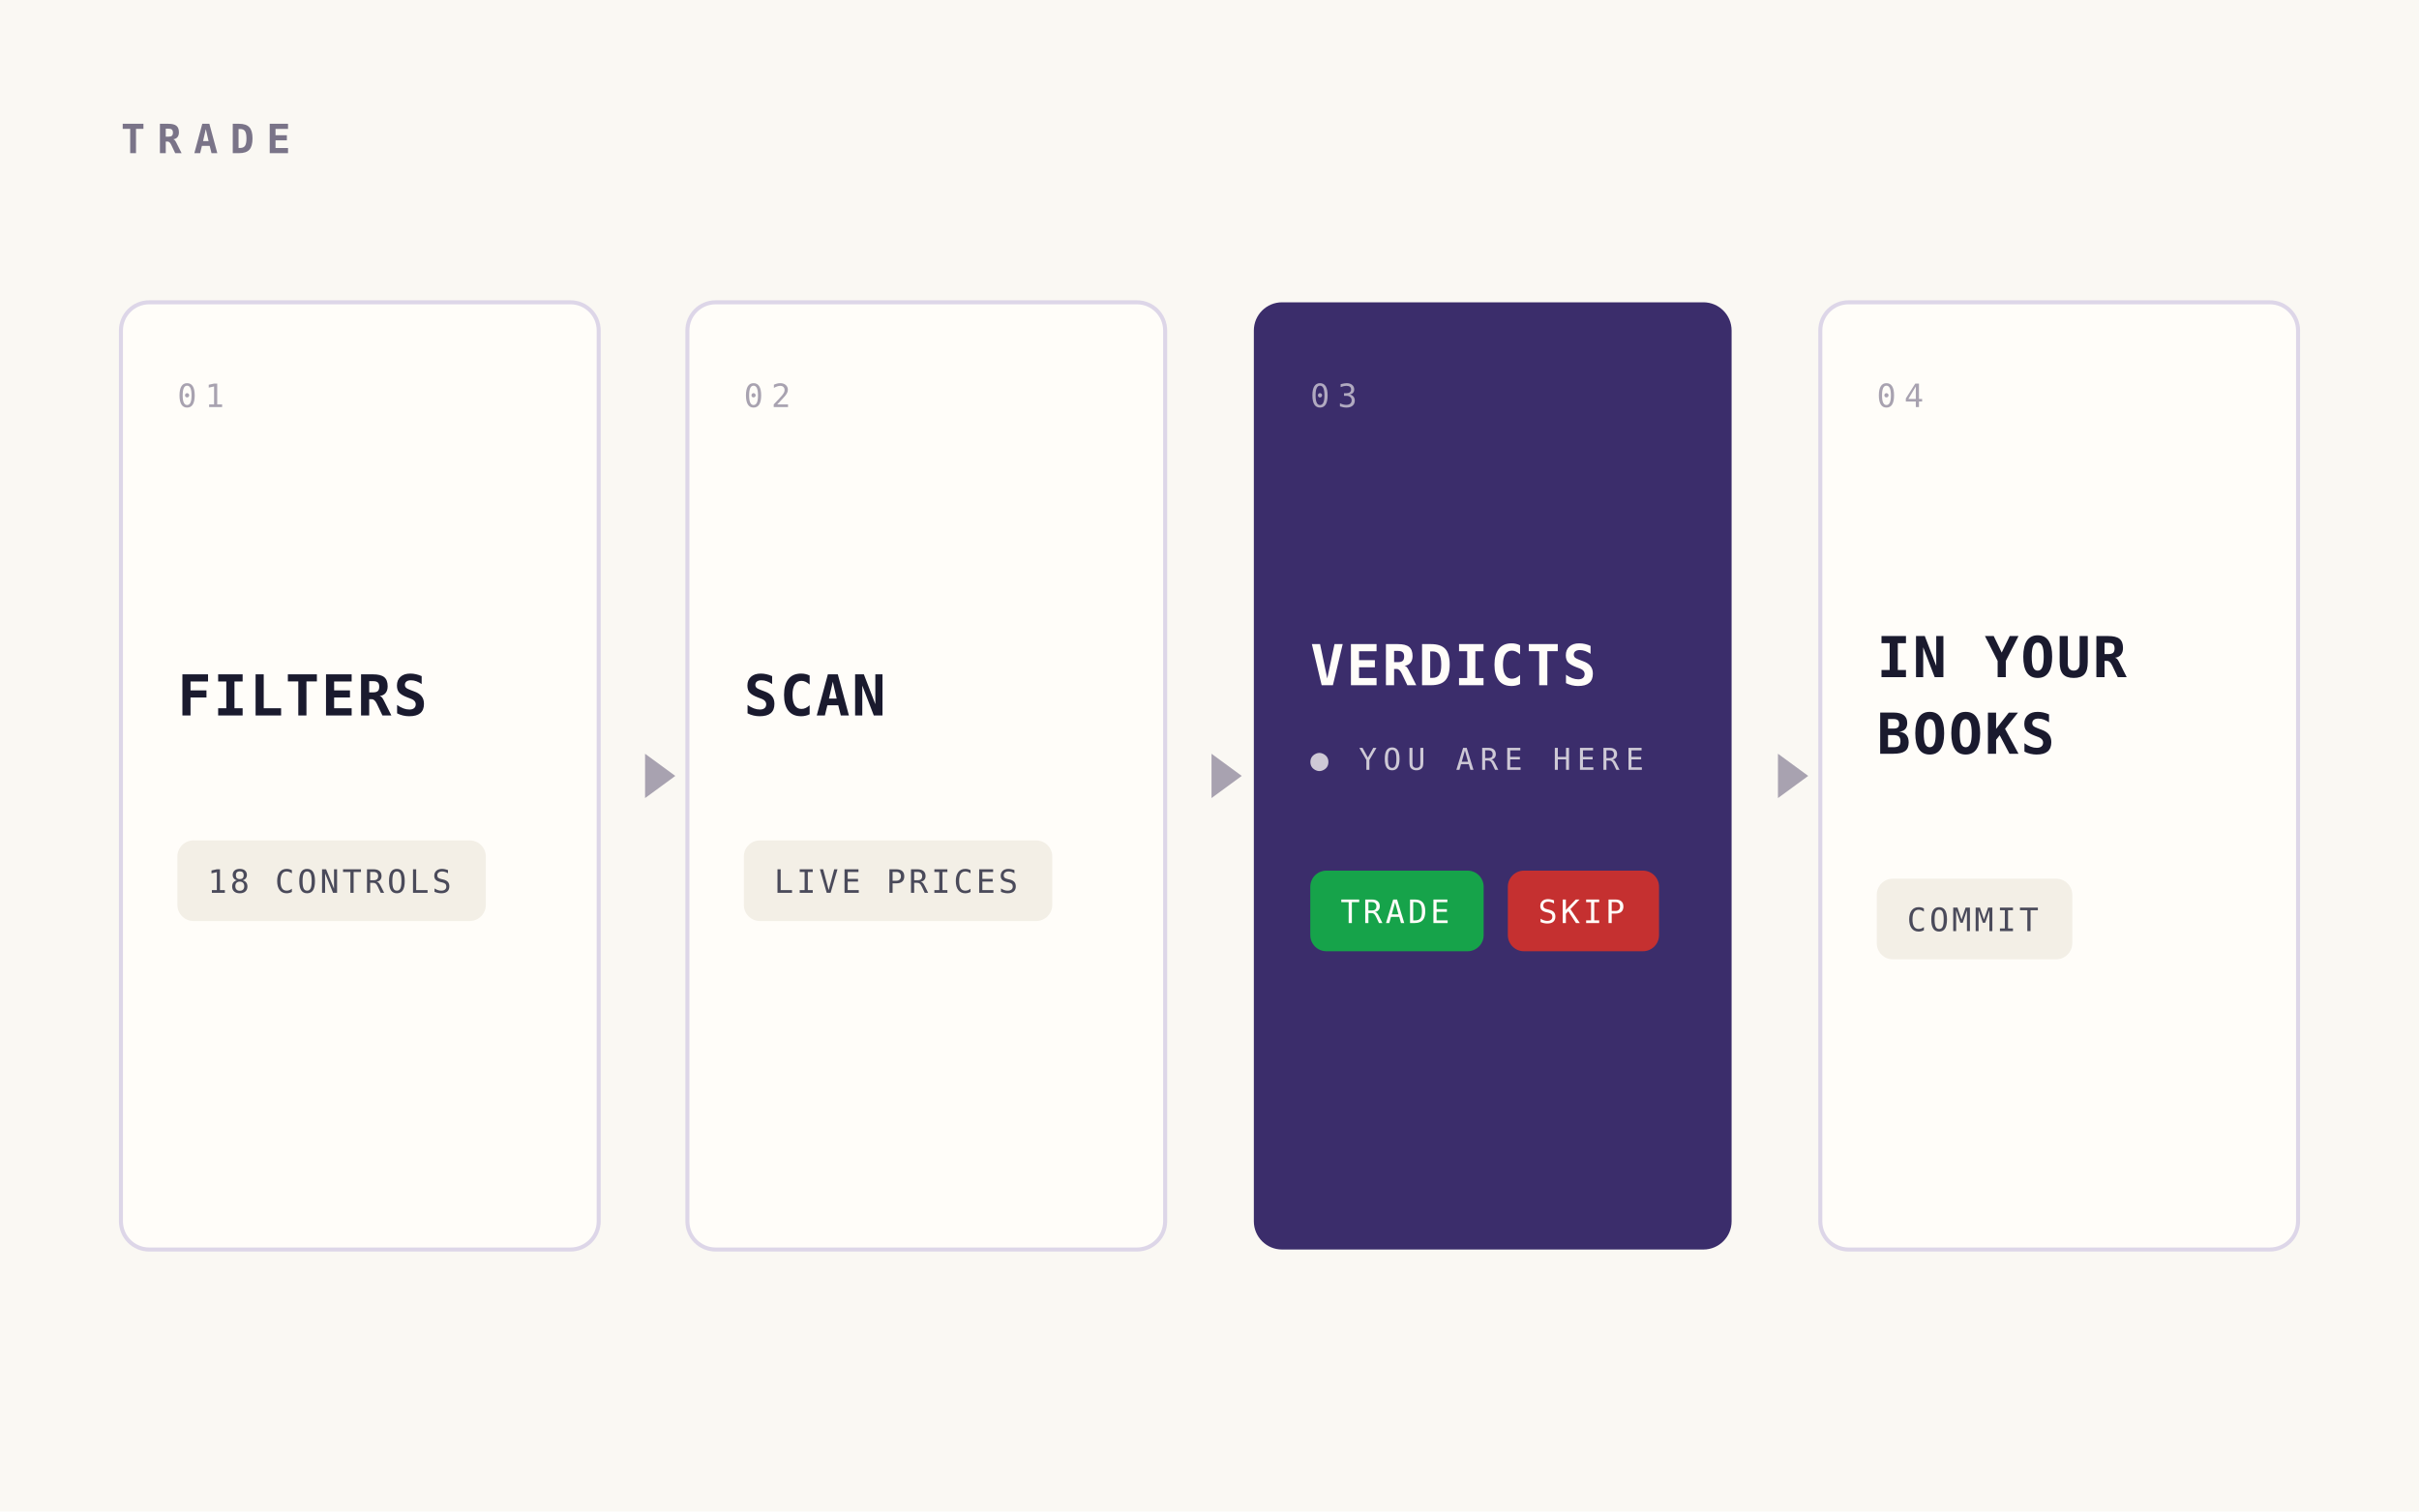
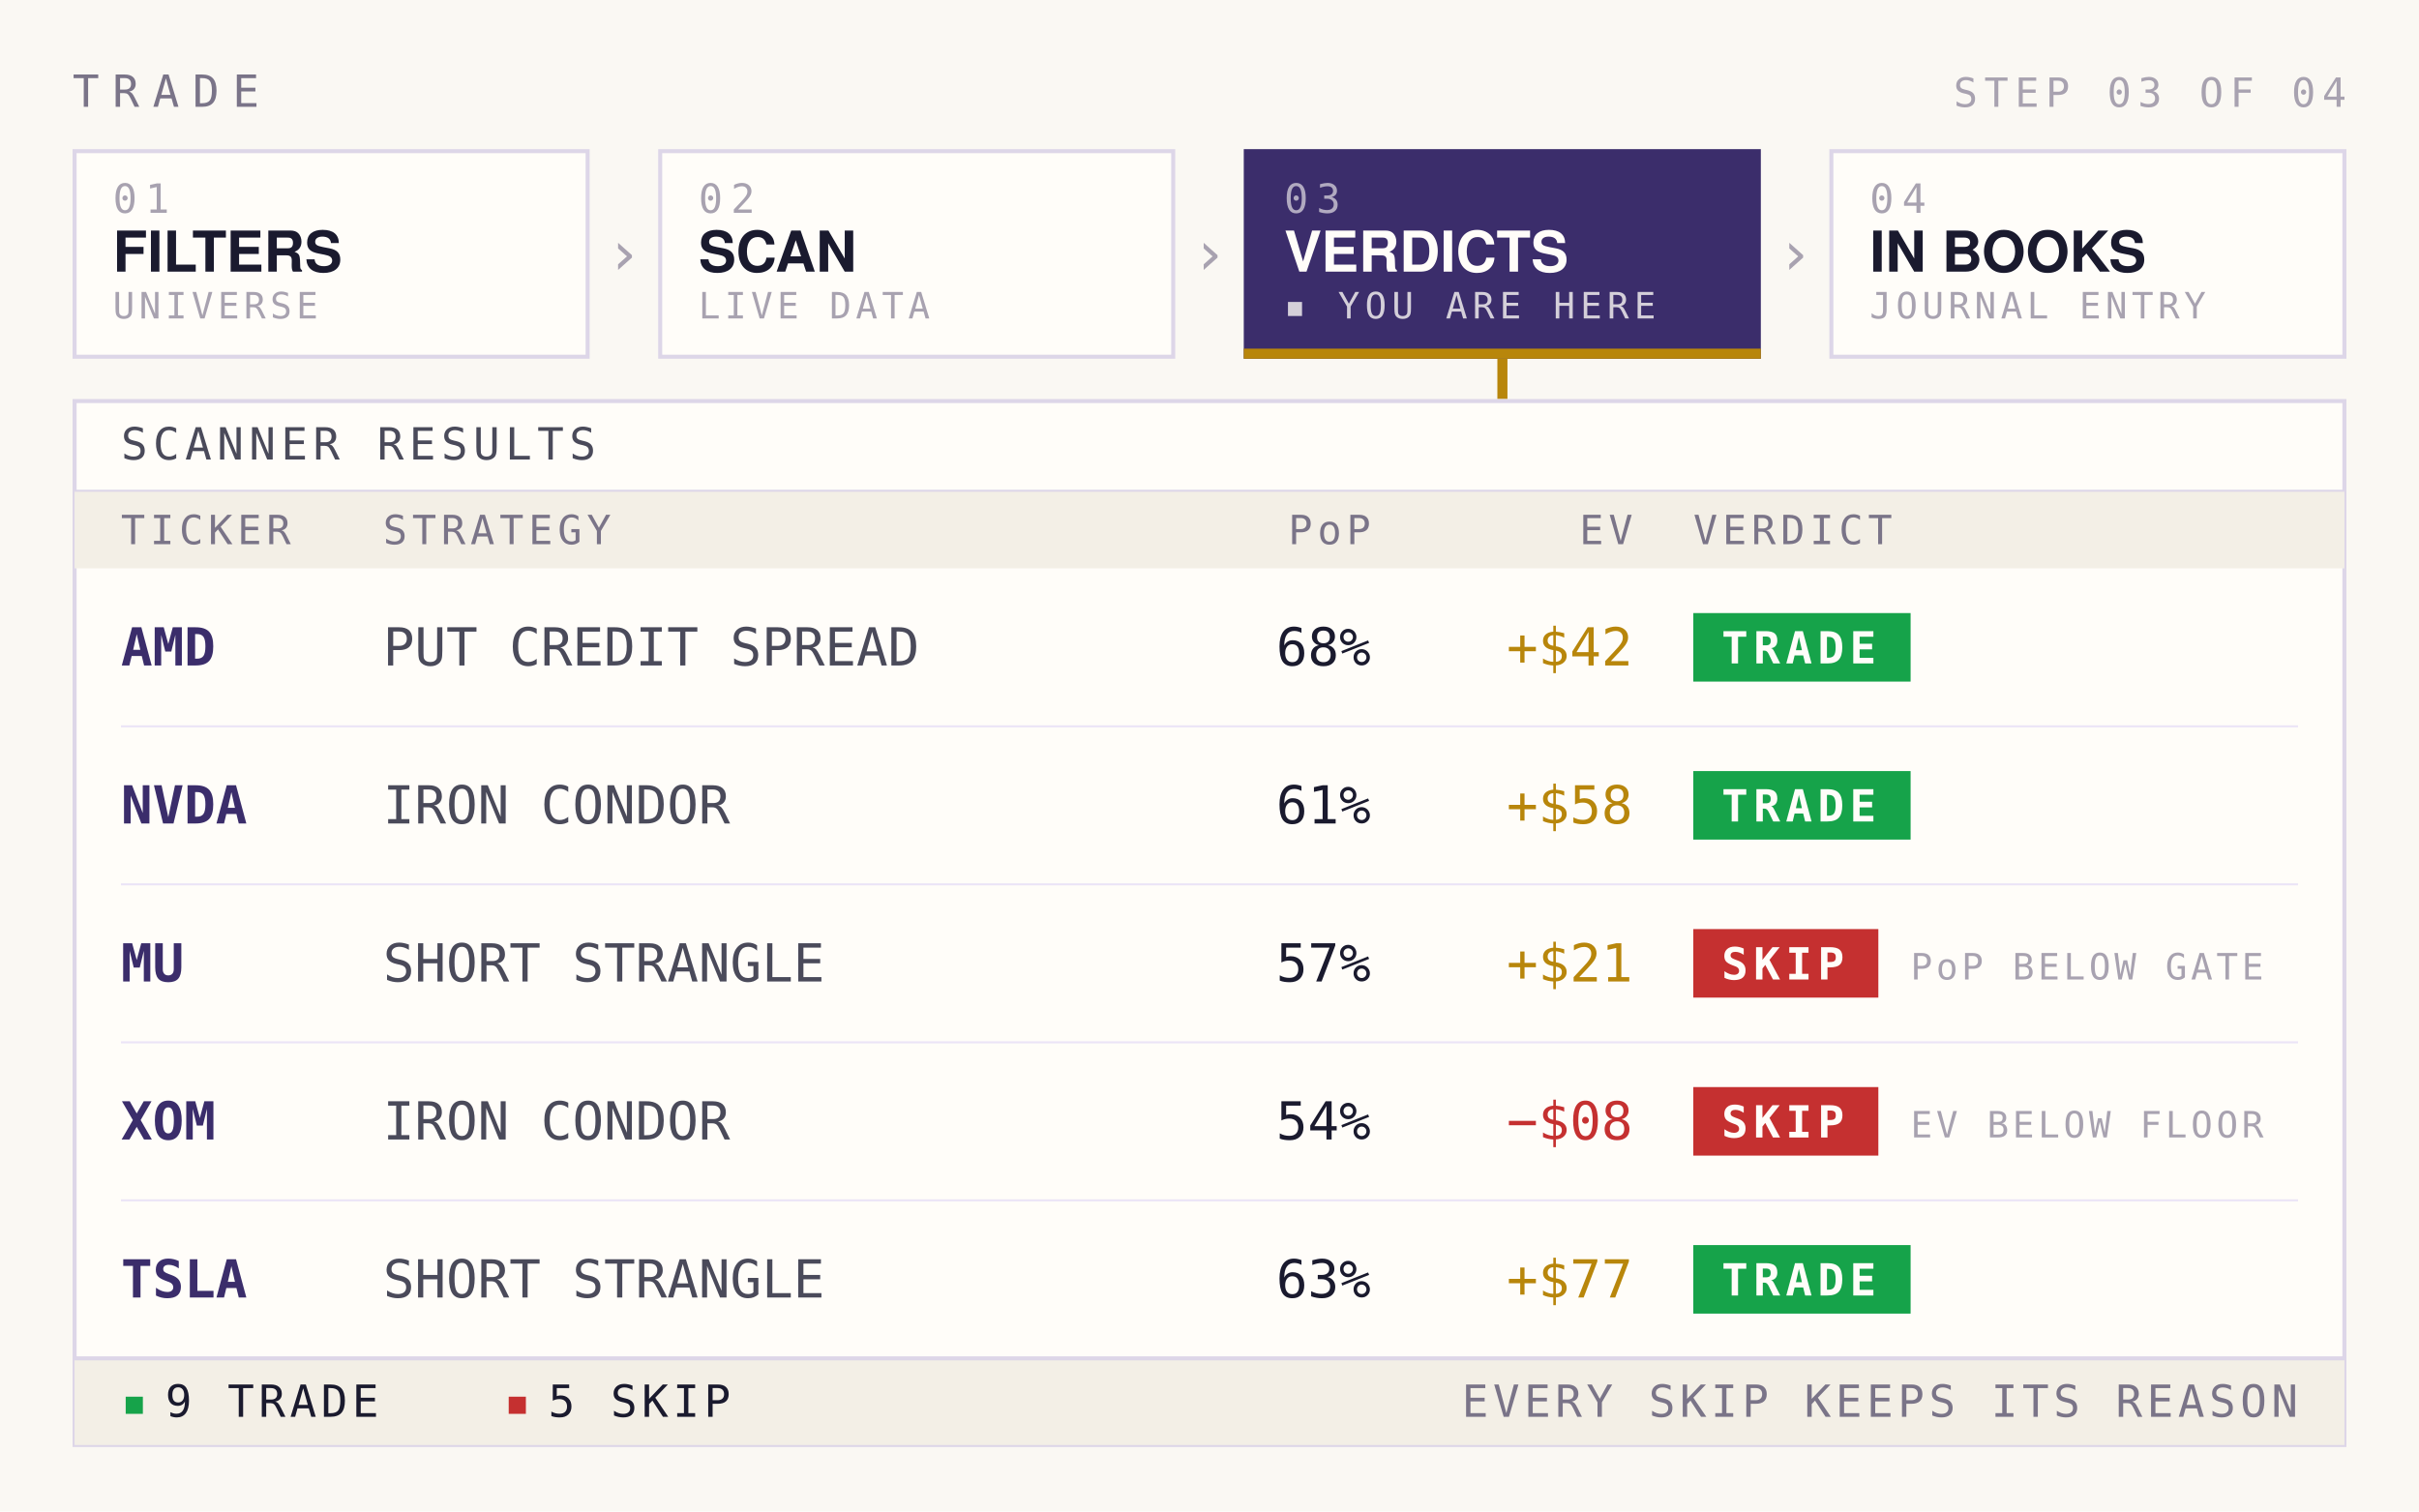
- <svg xmlns="http://www.w3.org/2000/svg" viewBox="0 0 1200 750" font-family="ui-monospace, SFMono-Regular, Menlo, monospace">
-   <rect width="1200" height="750" fill="#FAF8F3" />
-   <text x="60" y="76" font-size="20" font-weight="600" letter-spacing="6" fill="#7a7488">TRADE</text>
-   <rect x="60" y="150" width="237" height="470" rx="14" fill="#FFFDF9" stroke="#DDD6E8" stroke-width="2" />
-   <text x="88" y="202" font-size="16" letter-spacing="4" fill="#a8a2b0">01</text>
-   <text x="88" y="355" font-size="28" font-weight="700" letter-spacing="1" fill="#1a1a2e">FILTERS</text>
-   <rect x="88" y="417" width="153" height="40" rx="8" fill="#F3EFE6" />
-   <text x="103" y="443" font-family="ui-monospace, SFMono-Regular, Menlo, monospace" font-size="16" letter-spacing="1.5" fill="#4a4a5a">18 CONTROLS</text>
-   <path d="M 320 374 L 335 385 L 320 396 Z" fill="#a8a2b0" />
-   <rect x="341" y="150" width="237" height="470" rx="14" fill="#FFFDF9" stroke="#DDD6E8" stroke-width="2" />
-   <text x="369" y="202" font-size="16" letter-spacing="4" fill="#a8a2b0">02</text>
-   <text x="369" y="355" font-size="28" font-weight="700" letter-spacing="1" fill="#1a1a2e">SCAN</text>
-   <rect x="369" y="417" width="153" height="40" rx="8" fill="#F3EFE6" />
-   <text x="384" y="443" font-family="ui-monospace, SFMono-Regular, Menlo, monospace" font-size="16" letter-spacing="1.5" fill="#4a4a5a">LIVE PRICES</text>
-   <path d="M 601 374 L 616 385 L 601 396 Z" fill="#a8a2b0" />
-   <rect x="622" y="150" width="237" height="470" rx="14" fill="#3b2d6b" />
-   <text x="650" y="202" font-size="16" letter-spacing="4" fill="#FFFDF9" opacity="0.6">03</text>
-   <text x="650" y="340" font-size="28" font-weight="700" letter-spacing="1" fill="#FFFDF9">VERDICTS</text>
-   <text x="650" y="382" font-size="15" letter-spacing="3" fill="#FFFDF9" opacity="0.75">● YOU ARE HERE</text>
-   <rect x="650" y="432" width="86" height="40" rx="8" fill="#16a34a" />
-   <text x="665" y="458" font-family="ui-monospace, SFMono-Regular, Menlo, monospace" font-size="16" letter-spacing="1.5" fill="#FFFDF9">TRADE</text>
-   <rect x="748" y="432" width="75" height="40" rx="8" fill="#c53030" />
-   <text x="763" y="458" font-family="ui-monospace, SFMono-Regular, Menlo, monospace" font-size="16" letter-spacing="1.5" fill="#FFFDF9">SKIP</text>
-   <path d="M 882 374 L 897 385 L 882 396 Z" fill="#a8a2b0" />
-   <rect x="903" y="150" width="237" height="470" rx="14" fill="#FFFDF9" stroke="#DDD6E8" stroke-width="2" />
-   <text x="931" y="202" font-size="16" letter-spacing="4" fill="#a8a2b0">04</text>
-   <text x="931" y="336" font-size="28" font-weight="700" letter-spacing="1" fill="#1a1a2e">IN YOUR</text>
-   <text x="931" y="374" font-size="28" font-weight="700" letter-spacing="1" fill="#1a1a2e">BOOKS</text>
-   <rect x="931" y="436" width="97" height="40" rx="8" fill="#F3EFE6" />
-   <text x="946" y="462" font-family="ui-monospace, SFMono-Regular, Menlo, monospace" font-size="16" letter-spacing="1.5" fill="#4a4a5a">COMMIT</text>
+ <svg xmlns="http://www.w3.org/2000/svg" viewBox="0 0 1200 750">
+   <rect x="0.0" y="0.0" width="1200.0" height="750.0" fill="#FAF8F3" />
+   <text id="t1" x="36.0" y="53.0" font-family="'IBM Plex Mono', monospace" font-size="22" fill="#7a7488" font-weight="500" letter-spacing="6.60">TRADE</text>
+   <text id="t2" x="1164.0" y="53.0" font-family="'IBM Plex Mono', monospace" font-size="20" fill="#a8a2b0" letter-spacing="3.20" text-anchor="end">STEP 03 OF 04</text>
+   <rect x="37.0" y="75.0" width="254.5" height="102.0" fill="#FFFDF9" stroke="#DDD6E8" stroke-width="2" />
+   <text id="t3" x="56.0" y="105.6" font-family="'IBM Plex Mono', monospace" font-size="20" fill="#a8a2b0" letter-spacing="4.00">01</text>
+   <text id="t4" x="56.0" y="134.8" font-family="'Helvetica Neue', Helvetica, Arial, sans-serif" font-size="28" fill="#1a1a2e" font-weight="600">FILTERS</text>
+   <text id="t5" x="56.0" y="158.0" font-family="'IBM Plex Mono', monospace" font-size="18" fill="#a8a2b0" letter-spacing="2.16">UNIVERSE</text>
+   <text id="t6" x="309.5" y="136.0" font-family="'IBM Plex Mono', monospace" font-size="30" fill="#a8a2b0" text-anchor="middle">›</text>
+   <rect x="327.5" y="75.0" width="254.5" height="102.0" fill="#FFFDF9" stroke="#DDD6E8" stroke-width="2" />
+   <text id="t7" x="346.5" y="105.6" font-family="'IBM Plex Mono', monospace" font-size="20" fill="#a8a2b0" letter-spacing="4.00">02</text>
+   <text id="t8" x="346.5" y="134.8" font-family="'Helvetica Neue', Helvetica, Arial, sans-serif" font-size="28" fill="#1a1a2e" font-weight="600">SCAN</text>
+   <text id="t9" x="346.5" y="158.0" font-family="'IBM Plex Mono', monospace" font-size="18" fill="#a8a2b0" letter-spacing="2.16">LIVE DATA</text>
+   <text id="t10" x="600.0" y="136.0" font-family="'IBM Plex Mono', monospace" font-size="30" fill="#a8a2b0" text-anchor="middle">›</text>
+   <rect x="617.0" y="74.0" width="256.5" height="104.0" fill="#3b2d6b" />
+   <rect x="617.0" y="173.0" width="256.5" height="5.0" fill="#B8860B" />
+   <text id="t11" x="637.0" y="105.6" font-family="'IBM Plex Mono', monospace" font-size="20" fill="#FFFDF9" letter-spacing="4.00" opacity="0.6">03</text>
+   <text id="t12" x="637.0" y="134.8" font-family="'Helvetica Neue', Helvetica, Arial, sans-serif" font-size="28" fill="#FFFDF9" font-weight="600">VERDICTS</text>
+   <text id="t13" x="637.0" y="158.0" font-family="'IBM Plex Mono', monospace" font-size="18" fill="#FFFDF9" letter-spacing="2.52" opacity="0.78">▪ YOU ARE HERE</text>
+   <text id="t14" x="890.5" y="136.0" font-family="'IBM Plex Mono', monospace" font-size="30" fill="#a8a2b0" text-anchor="middle">›</text>
+   <rect x="908.5" y="75.0" width="254.5" height="102.0" fill="#FFFDF9" stroke="#DDD6E8" stroke-width="2" />
+   <text id="t15" x="927.5" y="105.6" font-family="'IBM Plex Mono', monospace" font-size="20" fill="#a8a2b0" letter-spacing="4.00">04</text>
+   <text id="t16" x="927.5" y="134.8" font-family="'Helvetica Neue', Helvetica, Arial, sans-serif" font-size="28" fill="#1a1a2e" font-weight="600">IN BOOKS</text>
+   <text id="t17" x="927.5" y="158.0" font-family="'IBM Plex Mono', monospace" font-size="18" fill="#a8a2b0" letter-spacing="2.16">JOURNAL ENTRY</text>
+   <rect x="742.8" y="178.0" width="5.0" height="20.0" fill="#B8860B" />
+   <rect x="37.0" y="199.0" width="1126.0" height="518.0" fill="#FFFDF9" stroke="#DDD6E8" stroke-width="2" />
+   <text id="t18" x="60.0" y="228.0" font-family="'IBM Plex Mono', monospace" font-size="22" fill="#4a4a5a" letter-spacing="2.64">SCANNER RESULTS</text>
+   <line x1="36.0" y1="244.0" x2="1164.0" y2="244.0" stroke="#DDD6E8" stroke-width="2" />
+   <rect x="37.0" y="244.0" width="1126.0" height="38.0" fill="#F3EFE6" />
+   <text id="t19" x="60.0" y="270.0" font-family="'IBM Plex Mono', monospace" font-size="20" fill="#7a7488" letter-spacing="2.40">TICKER</text>
+   <text id="t20" x="190.0" y="270.0" font-family="'IBM Plex Mono', monospace" font-size="20" fill="#7a7488" letter-spacing="2.40">STRATEGY</text>
+   <text id="t21" x="680.0" y="270.0" font-family="'IBM Plex Mono', monospace" font-size="20" fill="#7a7488" letter-spacing="2.40" text-anchor="end">PoP</text>
+   <text id="t22" x="810.0" y="270.0" font-family="'IBM Plex Mono', monospace" font-size="20" fill="#7a7488" letter-spacing="2.40" text-anchor="end">EV</text>
+   <text id="t23" x="840.0" y="270.0" font-family="'IBM Plex Mono', monospace" font-size="20" fill="#7a7488" letter-spacing="2.40">VERDICT</text>
+   <text id="t24" x="60.0" y="330.2" font-family="'IBM Plex Mono', monospace" font-size="26" fill="#3b2d6b" font-weight="600">AMD</text>
+   <text id="t25" x="190.0" y="330.2" font-family="'IBM Plex Mono', monospace" font-size="26" fill="#4a4a5a">PUT CREDIT SPREAD</text>
+   <text id="t26" x="680.0" y="330.2" font-family="'IBM Plex Mono', monospace" font-size="26" fill="#1a1a2e" text-anchor="end">68%</text>
+   <text id="t27" x="810.0" y="330.2" font-family="'IBM Plex Mono', monospace" font-size="26" fill="#B8860B" font-weight="500" text-anchor="end">+$42</text>
+   <rect x="840.0" y="304.2" width="107.8" height="34.0" fill="#16a34a" />
+   <text id="t28" x="854.0" y="329.2" font-family="'IBM Plex Mono', monospace" font-size="22" fill="#FFFDF9" font-weight="600" letter-spacing="2.64">TRADE</text>
+   <line x1="60.0" y1="360.4" x2="1140.0" y2="360.4" stroke="#EBE4F7" stroke-width="1" />
+   <text id="t29" x="60.0" y="408.6" font-family="'IBM Plex Mono', monospace" font-size="26" fill="#3b2d6b" font-weight="600">NVDA</text>
+   <text id="t30" x="190.0" y="408.6" font-family="'IBM Plex Mono', monospace" font-size="26" fill="#4a4a5a">IRON CONDOR</text>
+   <text id="t31" x="680.0" y="408.6" font-family="'IBM Plex Mono', monospace" font-size="26" fill="#1a1a2e" text-anchor="end">61%</text>
+   <text id="t32" x="810.0" y="408.6" font-family="'IBM Plex Mono', monospace" font-size="26" fill="#B8860B" font-weight="500" text-anchor="end">+$58</text>
+   <rect x="840.0" y="382.6" width="107.8" height="34.0" fill="#16a34a" />
+   <text id="t33" x="854.0" y="407.6" font-family="'IBM Plex Mono', monospace" font-size="22" fill="#FFFDF9" font-weight="600" letter-spacing="2.64">TRADE</text>
+   <line x1="60.0" y1="438.8" x2="1140.0" y2="438.8" stroke="#EBE4F7" stroke-width="1" />
+   <text id="t34" x="60.0" y="487.0" font-family="'IBM Plex Mono', monospace" font-size="26" fill="#3b2d6b" font-weight="600">MU</text>
+   <text id="t35" x="190.0" y="487.0" font-family="'IBM Plex Mono', monospace" font-size="26" fill="#4a4a5a">SHORT STRANGLE</text>
+   <text id="t36" x="680.0" y="487.0" font-family="'IBM Plex Mono', monospace" font-size="26" fill="#1a1a2e" text-anchor="end">57%</text>
+   <text id="t37" x="810.0" y="487.0" font-family="'IBM Plex Mono', monospace" font-size="26" fill="#B8860B" font-weight="500" text-anchor="end">+$21</text>
+   <rect x="840.0" y="461.0" width="91.8" height="34.0" fill="#c53030" />
+   <text id="t38" x="854.0" y="486.0" font-family="'IBM Plex Mono', monospace" font-size="22" fill="#FFFDF9" font-weight="600" letter-spacing="2.64">SKIP</text>
+   <text id="t39" x="947.8" y="486.0" font-family="'IBM Plex Mono', monospace" font-size="18" fill="#a8a2b0" letter-spacing="1.80">PoP BELOW GATE</text>
+   <line x1="60.0" y1="517.2" x2="1140.0" y2="517.2" stroke="#EBE4F7" stroke-width="1" />
+   <text id="t40" x="60.0" y="565.4" font-family="'IBM Plex Mono', monospace" font-size="26" fill="#3b2d6b" font-weight="600">XOM</text>
+   <text id="t41" x="190.0" y="565.4" font-family="'IBM Plex Mono', monospace" font-size="26" fill="#4a4a5a">IRON CONDOR</text>
+   <text id="t42" x="680.0" y="565.4" font-family="'IBM Plex Mono', monospace" font-size="26" fill="#1a1a2e" text-anchor="end">54%</text>
+   <text id="t43" x="810.0" y="565.4" font-family="'IBM Plex Mono', monospace" font-size="26" fill="#c53030" font-weight="500" text-anchor="end">−$08</text>
+   <rect x="840.0" y="539.4" width="91.8" height="34.0" fill="#c53030" />
+   <text id="t44" x="854.0" y="564.4" font-family="'IBM Plex Mono', monospace" font-size="22" fill="#FFFDF9" font-weight="600" letter-spacing="2.64">SKIP</text>
+   <text id="t45" x="947.8" y="564.4" font-family="'IBM Plex Mono', monospace" font-size="18" fill="#a8a2b0" letter-spacing="1.80">EV BELOW FLOOR</text>
+   <line x1="60.0" y1="595.6" x2="1140.0" y2="595.6" stroke="#EBE4F7" stroke-width="1" />
+   <text id="t46" x="60.0" y="643.8" font-family="'IBM Plex Mono', monospace" font-size="26" fill="#3b2d6b" font-weight="600">TSLA</text>
+   <text id="t47" x="190.0" y="643.8" font-family="'IBM Plex Mono', monospace" font-size="26" fill="#4a4a5a">SHORT STRANGLE</text>
+   <text id="t48" x="680.0" y="643.8" font-family="'IBM Plex Mono', monospace" font-size="26" fill="#1a1a2e" text-anchor="end">63%</text>
+   <text id="t49" x="810.0" y="643.8" font-family="'IBM Plex Mono', monospace" font-size="26" fill="#B8860B" font-weight="500" text-anchor="end">+$77</text>
+   <rect x="840.0" y="617.8" width="107.8" height="34.0" fill="#16a34a" />
+   <text id="t50" x="854.0" y="642.8" font-family="'IBM Plex Mono', monospace" font-size="22" fill="#FFFDF9" font-weight="600" letter-spacing="2.64">TRADE</text>
+   <rect x="37.0" y="674.0" width="1126.0" height="43.0" fill="#F3EFE6" />
+   <line x1="36.0" y1="674.0" x2="1164.0" y2="674.0" stroke="#DDD6E8" stroke-width="2" />
+   <text id="t51" x="60.0" y="703.0" font-family="'IBM Plex Mono', monospace" font-size="22" fill="#16a34a">▪</text>
+   <text id="t52" x="82.0" y="703.0" font-family="'IBM Plex Mono', monospace" font-size="22" fill="#1a1a2e" letter-spacing="2.20">9 TRADE</text>
+   <text id="t53" x="250.0" y="703.0" font-family="'IBM Plex Mono', monospace" font-size="22" fill="#c53030">▪</text>
+   <text id="t54" x="272.0" y="703.0" font-family="'IBM Plex Mono', monospace" font-size="22" fill="#1a1a2e" letter-spacing="2.20">5 SKIP</text>
+   <text id="t55" x="1140.0" y="703.0" font-family="'IBM Plex Mono', monospace" font-size="22" fill="#7a7488" letter-spacing="2.20" text-anchor="end">EVERY SKIP KEEPS ITS REASON</text>
</svg>
